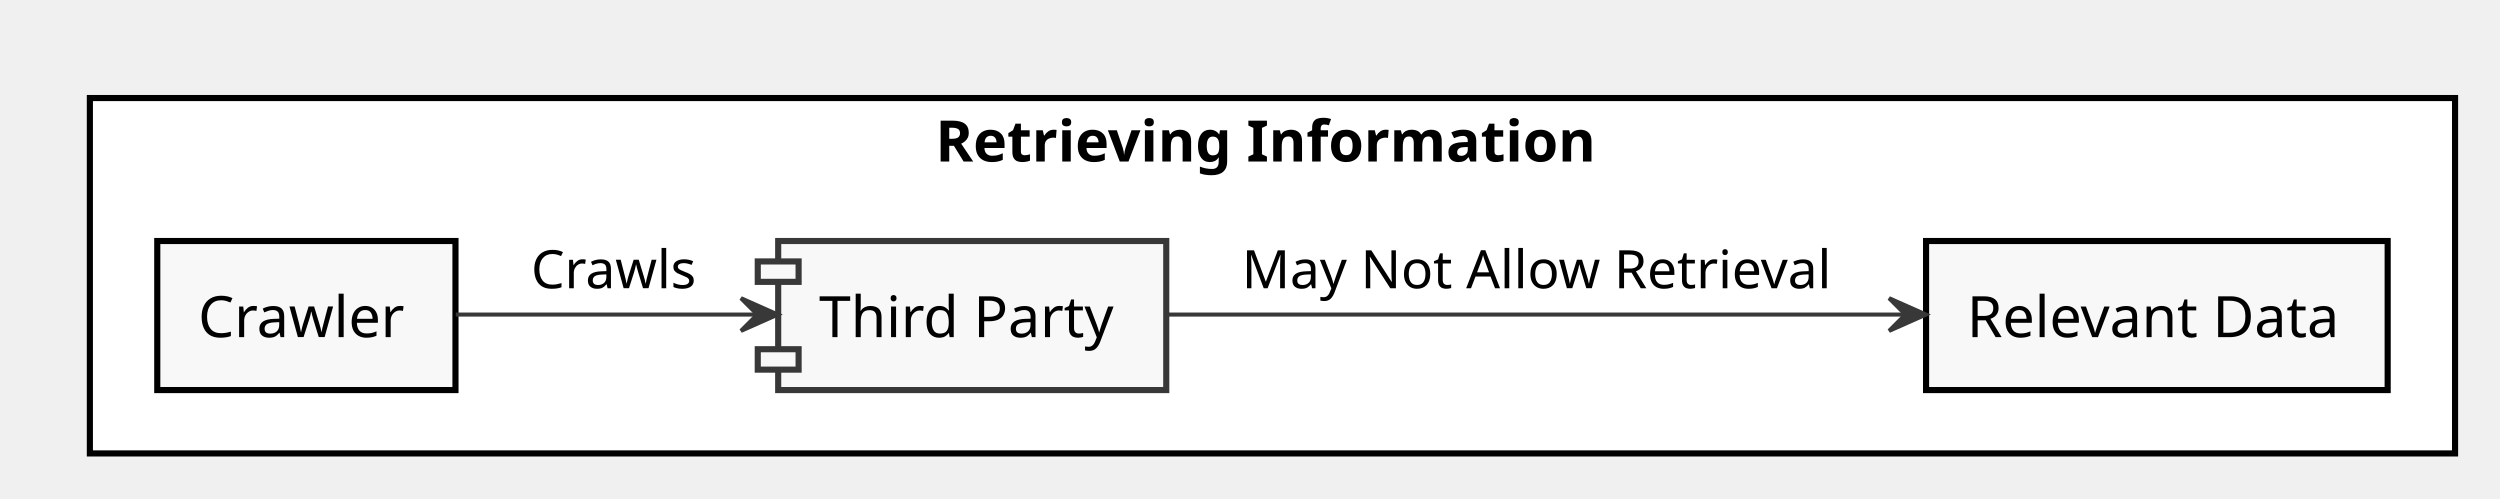
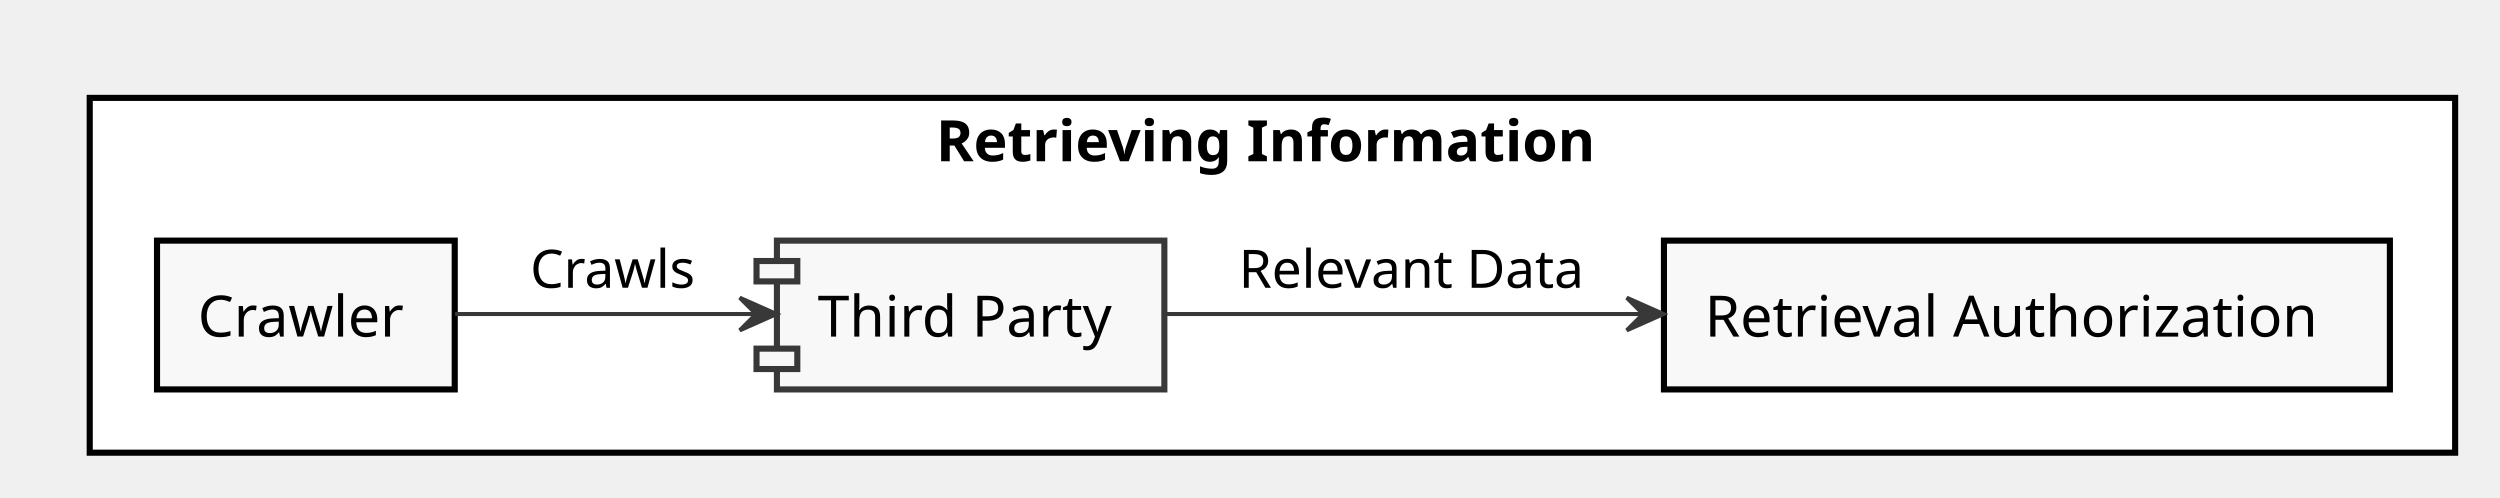
- <svg xmlns="http://www.w3.org/2000/svg" contentScriptType="application/ecmascript" contentStyleType="text/css" height="122px" preserveAspectRatio="none" style="width:612px;height:122px;" version="1.1" viewBox="0 0 612 122" width="612px" zoomAndPan="magnify">
+ <svg xmlns="http://www.w3.org/2000/svg" contentScriptType="application/ecmascript" contentStyleType="text/css" height="122px" preserveAspectRatio="none" style="width:613px;height:122px;" version="1.1" viewBox="0 0 613 122" width="613px" zoomAndPan="magnify">
  <defs />
  <g>
-     <rect fill="#FFFFFF" height="87" style="stroke: #000000; stroke-width: 1.5;" width="579" x="22" y="24" />
-     <text fill="#000000" font-family="sans-serif" font-size="14" font-weight="bold" lengthAdjust="spacingAndGlyphs" textLength="165" x="229" y="39.535">Retrieving Information</text>
+     <rect fill="#FFFFFF" height="87" style="stroke: #000000; stroke-width: 1.5;" width="580" x="22" y="24" />
+     <text fill="#000000" font-family="sans-serif" font-size="14" font-weight="bold" lengthAdjust="spacingAndGlyphs" textLength="165" x="229.5" y="39.535">Retrieving Information</text>
    <rect fill="#F8F8F8" height="36.488" style="stroke: #000000; stroke-width: 1.5;" width="73" x="38.5" y="59" />
    <text fill="#000000" font-family="sans-serif" font-size="14" lengthAdjust="spacingAndGlyphs" textLength="53" x="48.5" y="82.535">Crawler</text>
-     <rect fill="#F8F8F8" height="36.488" style="stroke: #000000; stroke-width: 1.5;" width="113" x="471.5" y="59" />
-     <text fill="#000000" font-family="sans-serif" font-size="14" lengthAdjust="spacingAndGlyphs" textLength="93" x="481.5" y="82.535">Relevant Data</text>
+     <rect fill="#F8F8F8" height="36.488" style="stroke: #000000; stroke-width: 1.5;" width="178" x="408" y="59" />
+     <text fill="#000000" font-family="sans-serif" font-size="14" lengthAdjust="spacingAndGlyphs" textLength="158" x="418" y="82.535">Retrieval Authorization</text>
    <rect fill="#F8F8F8" height="36.488" style="stroke: #383838; stroke-width: 1.5;" width="95" x="190.5" y="59" />
    <rect fill="#F8F8F8" height="5" style="stroke: #383838; stroke-width: 1.5;" width="10" x="185.5" y="64" />
    <rect fill="#F8F8F8" height="5" style="stroke: #383838; stroke-width: 1.5;" width="10" x="185.5" y="85.488" />
    <text fill="#000000" font-family="sans-serif" font-size="14" lengthAdjust="spacingAndGlyphs" textLength="75" x="200.5" y="82.535">Third Party</text>
    <path d="M111.58,77 C133.31,77 161.24,77 185.32,77 " fill="none" id="Source-&gt;Third Party" style="stroke: #383838; stroke-width: 1.0;" />
    <polygon fill="#383838" points="190.39,77,181.39,73,185.39,77,181.39,81,190.39,77" style="stroke: #383838; stroke-width: 1.0;" />
    <text fill="#000000" font-family="sans-serif" font-size="13" lengthAdjust="spacingAndGlyphs" textLength="42" x="130" y="70.568">Crawls</text>
-     <path d="M285.56,77 C334.91,77 412.28,77 466.3,77 " fill="none" id="Third Party-&gt;Measure" style="stroke: #383838; stroke-width: 1.0;" />
-     <polygon fill="#383838" points="471.45,77,462.45,73,466.45,77,462.45,81,471.45,77" style="stroke: #383838; stroke-width: 1.0;" />
-     <text fill="#000000" font-family="sans-serif" font-size="13" lengthAdjust="spacingAndGlyphs" textLength="149" x="304" y="70.568">May Not Allow Retrieval</text>
+     <path d="M285.5,77 C318.21,77 362.77,77 402.55,77 " fill="none" id="Third Party-&gt;Measure" style="stroke: #383838; stroke-width: 1.0;" />
+     <polygon fill="#383838" points="407.88,77,398.88,73,402.88,77,398.88,81,407.88,77" style="stroke: #383838; stroke-width: 1.0;" />
+     <text fill="#000000" font-family="sans-serif" font-size="13" lengthAdjust="spacingAndGlyphs" textLength="86" x="303.75" y="70.568">Relevant Data</text>
  </g>
</svg>
